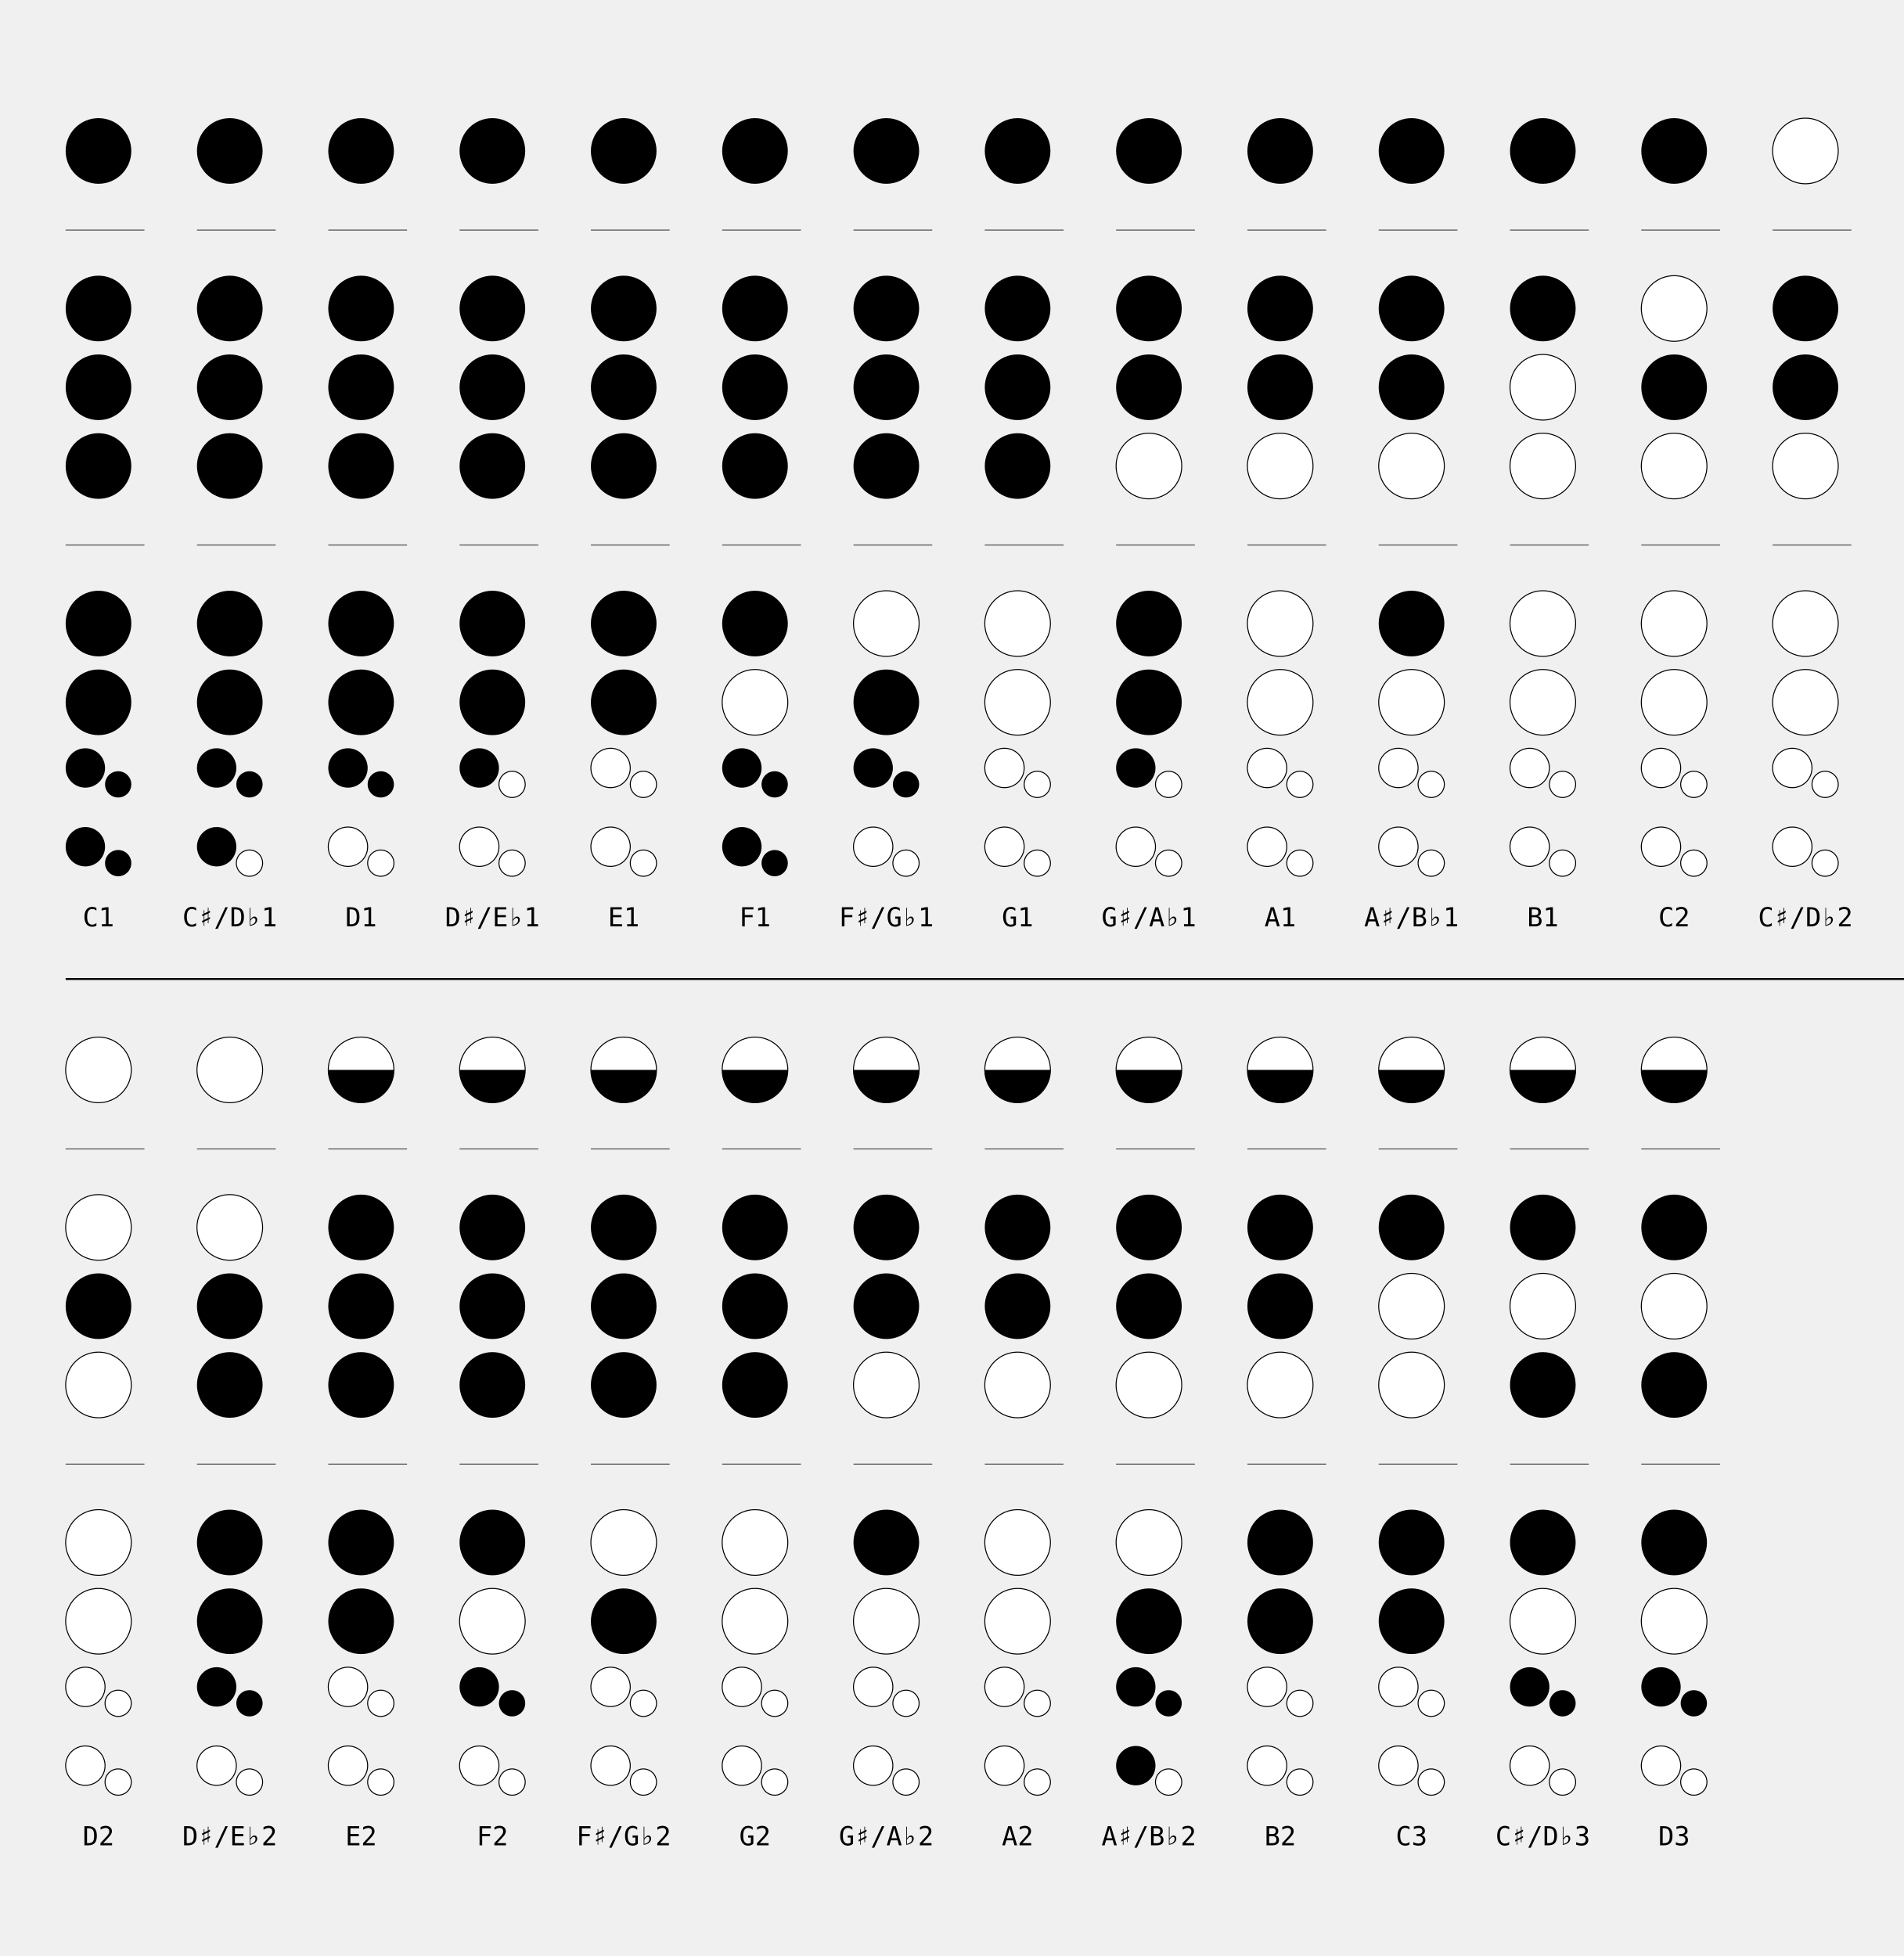
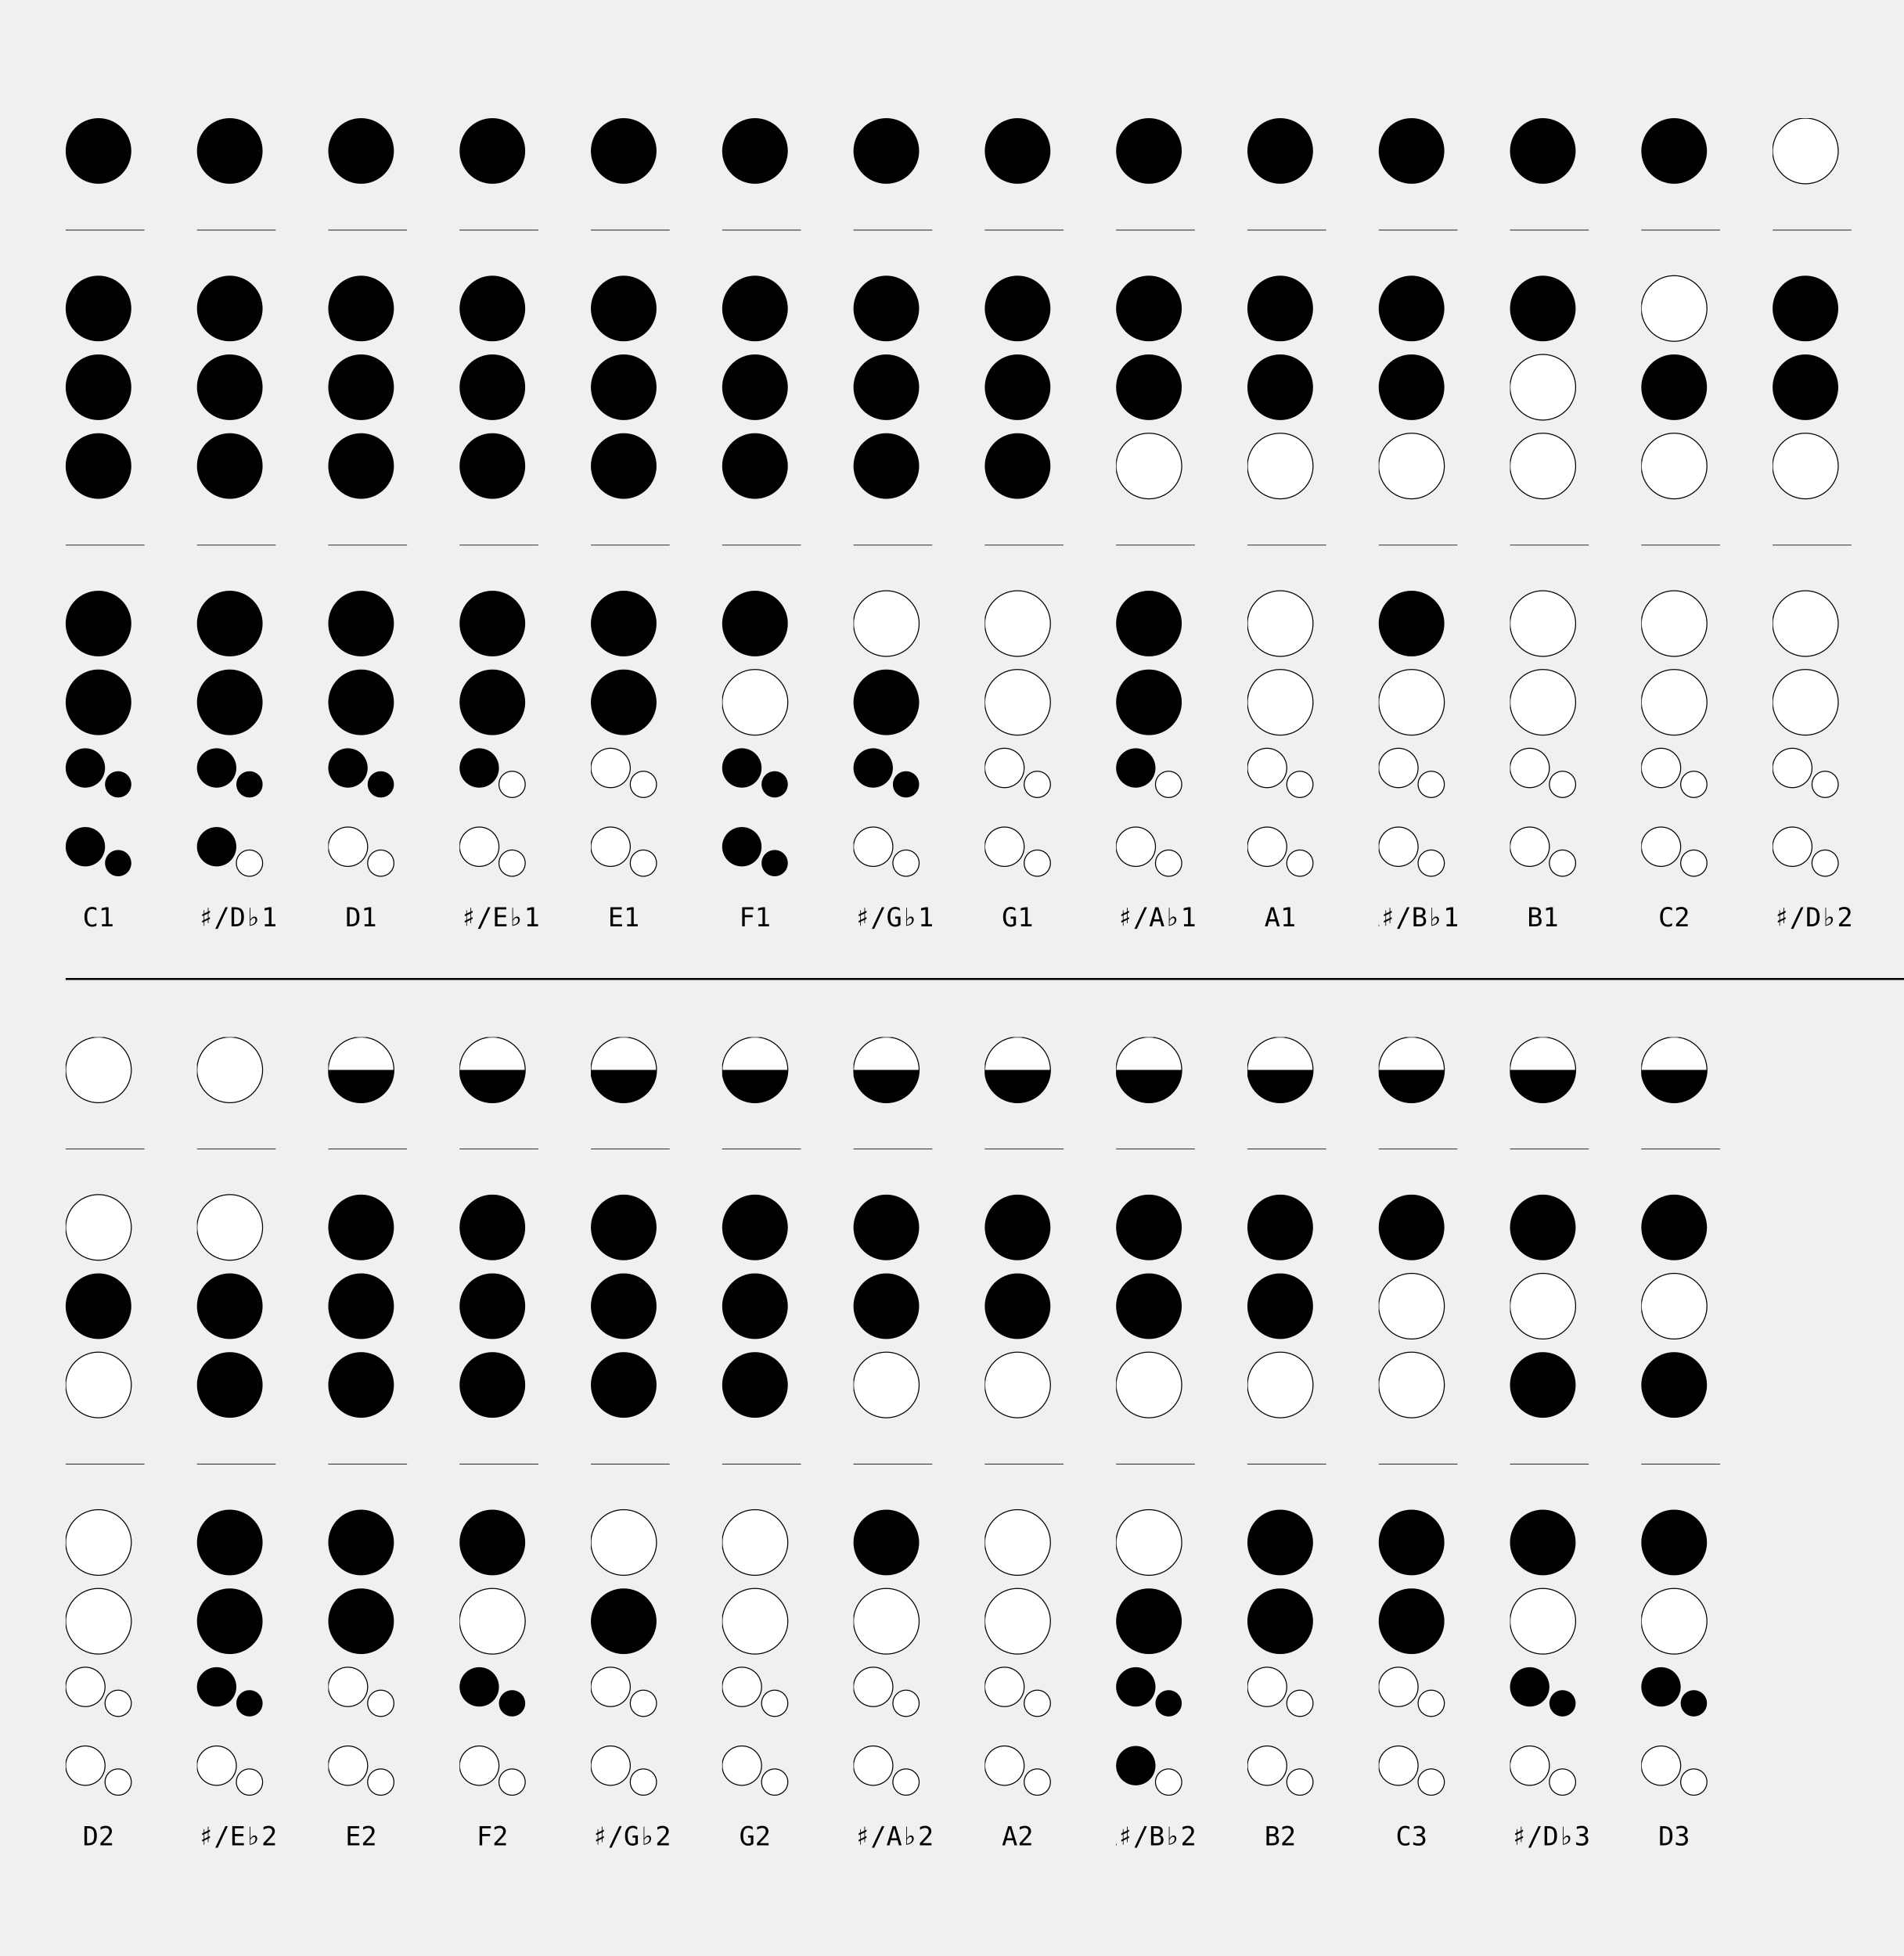
<svg xmlns="http://www.w3.org/2000/svg" viewBox="0 0 2900 2980">
  <defs>
    <circle cx="50" cy="50" r="50" id="pad" />
    <circle cx="80" cy="55" r="20" id="little-hole" />
    <circle cx="30" cy="30" r="30" id="big-hole" />
    <rect x="0" y="50" width="120" height="1" style="fill: black;" id="horizontal-line" />
    <path d="  M 0,50   A 50,50 0 0 0 100,50   Z  " fill="black" id="octave" />
  </defs>
  <style>
    .outline { fill: white; stroke: black; stroke-width: 1.5; }
  </style>
-   <g transform="translate(100,180)">
+   <svg x="100" y="180">
    <use x="0" y="0" href="#pad" />
    <use x="0" y="120" href="#horizontal-line" />
    <use x="0" y="240" href="#pad" />
    <use x="0" y="360" href="#pad" />
    <use x="0" y="480" href="#pad" />
    <use x="0" y="600" href="#horizontal-line" />
    <use x="0" y="720" href="#pad" />
    <use x="0" y="840" href="#pad" />
    <use x="0" y="960" href="#little-hole" />
    <use x="0" y="960" href="#big-hole" />
    <use x="0" y="1080" href="#little-hole" />
    <use x="0" y="1080" href="#big-hole" />
    <text x="50" y="1220" class="caption" font-size="40" font-family="monospace" text-anchor="middle" dominant-baseline="middle">  C1 </text>
-   </g>
-   <g transform="translate(300,180)">
+   </svg>
+   <svg x="300" y="180">
    <use x="0" y="0" href="#pad" />
    <use x="0" y="120" href="#horizontal-line" />
    <use x="0" y="240" href="#pad" />
    <use x="0" y="360" href="#pad" />
    <use x="0" y="480" href="#pad" />
    <use x="0" y="600" href="#horizontal-line" />
    <use x="0" y="720" href="#pad" />
    <use x="0" y="840" href="#pad" />
    <use x="0" y="960" href="#little-hole" />
    <use x="0" y="960" href="#big-hole" />
    <use x="0" y="1080" href="#little-hole" class="outline" />
    <use x="0" y="1080" href="#big-hole" />
    <text x="50" y="1220" class="caption" font-size="40" font-family="monospace" text-anchor="middle" dominant-baseline="middle">C♯/D♭1</text>
-   </g>
-   <g transform="translate(500,180)">
+   </svg>
+   <svg x="500" y="180">
    <use x="0" y="0" href="#pad" />
    <use x="0" y="120" href="#horizontal-line" />
    <use x="0" y="240" href="#pad" />
    <use x="0" y="360" href="#pad" />
    <use x="0" y="480" href="#pad" />
    <use x="0" y="600" href="#horizontal-line" />
    <use x="0" y="720" href="#pad" />
    <use x="0" y="840" href="#pad" />
    <use x="0" y="960" href="#little-hole" />
    <use x="0" y="960" href="#big-hole" />
    <use x="0" y="1080" href="#little-hole" class="outline" />
    <use x="0" y="1080" href="#big-hole" class="outline" />
    <text x="50" y="1220" class="caption" font-size="40" font-family="monospace" text-anchor="middle" dominant-baseline="middle">  D1 </text>
-   </g>
-   <g transform="translate(700,180)">
+   </svg>
+   <svg x="700" y="180">
    <use x="0" y="0" href="#pad" />
    <use x="0" y="120" href="#horizontal-line" />
    <use x="0" y="240" href="#pad" />
    <use x="0" y="360" href="#pad" />
    <use x="0" y="480" href="#pad" />
    <use x="0" y="600" href="#horizontal-line" />
    <use x="0" y="720" href="#pad" />
    <use x="0" y="840" href="#pad" />
    <use x="0" y="960" href="#little-hole" class="outline" />
    <use x="0" y="960" href="#big-hole" />
    <use x="0" y="1080" href="#little-hole" class="outline" />
    <use x="0" y="1080" href="#big-hole" class="outline" />
    <text x="50" y="1220" class="caption" font-size="40" font-family="monospace" text-anchor="middle" dominant-baseline="middle">D♯/E♭1</text>
-   </g>
-   <g transform="translate(900,180)">
+   </svg>
+   <svg x="900" y="180">
    <use x="0" y="0" href="#pad" />
    <use x="0" y="120" href="#horizontal-line" />
    <use x="0" y="240" href="#pad" />
    <use x="0" y="360" href="#pad" />
    <use x="0" y="480" href="#pad" />
    <use x="0" y="600" href="#horizontal-line" />
    <use x="0" y="720" href="#pad" />
    <use x="0" y="840" href="#pad" />
    <use x="0" y="960" href="#little-hole" class="outline" />
    <use x="0" y="960" href="#big-hole" class="outline" />
    <use x="0" y="1080" href="#little-hole" class="outline" />
    <use x="0" y="1080" href="#big-hole" class="outline" />
    <text x="50" y="1220" class="caption" font-size="40" font-family="monospace" text-anchor="middle" dominant-baseline="middle">  E1 </text>
-   </g>
-   <g transform="translate(1100,180)">
+   </svg>
+   <svg x="1100" y="180">
    <use x="0" y="0" href="#pad" />
    <use x="0" y="120" href="#horizontal-line" />
    <use x="0" y="240" href="#pad" />
    <use x="0" y="360" href="#pad" />
    <use x="0" y="480" href="#pad" />
    <use x="0" y="600" href="#horizontal-line" />
    <use x="0" y="720" href="#pad" />
    <use x="0" y="840" href="#pad" class="outline" />
    <use x="0" y="960" href="#little-hole" />
    <use x="0" y="960" href="#big-hole" />
    <use x="0" y="1080" href="#little-hole" />
    <use x="0" y="1080" href="#big-hole" />
    <text x="50" y="1220" class="caption" font-size="40" font-family="monospace" text-anchor="middle" dominant-baseline="middle">  F1 </text>
-   </g>
-   <g transform="translate(1300,180)">
+   </svg>
+   <svg x="1300" y="180">
    <use x="0" y="0" href="#pad" />
    <use x="0" y="120" href="#horizontal-line" />
    <use x="0" y="240" href="#pad" />
    <use x="0" y="360" href="#pad" />
    <use x="0" y="480" href="#pad" />
    <use x="0" y="600" href="#horizontal-line" />
    <use x="0" y="720" href="#pad" class="outline" />
    <use x="0" y="840" href="#pad" />
    <use x="0" y="960" href="#little-hole" />
    <use x="0" y="960" href="#big-hole" />
    <use x="0" y="1080" href="#little-hole" class="outline" />
    <use x="0" y="1080" href="#big-hole" class="outline" />
    <text x="50" y="1220" class="caption" font-size="40" font-family="monospace" text-anchor="middle" dominant-baseline="middle">F♯/G♭1</text>
-   </g>
-   <g transform="translate(1500,180)">
+   </svg>
+   <svg x="1500" y="180">
    <use x="0" y="0" href="#pad" />
    <use x="0" y="120" href="#horizontal-line" />
    <use x="0" y="240" href="#pad" />
    <use x="0" y="360" href="#pad" />
    <use x="0" y="480" href="#pad" />
    <use x="0" y="600" href="#horizontal-line" />
    <use x="0" y="720" href="#pad" class="outline" />
    <use x="0" y="840" href="#pad" class="outline" />
    <use x="0" y="960" href="#little-hole" class="outline" />
    <use x="0" y="960" href="#big-hole" class="outline" />
    <use x="0" y="1080" href="#little-hole" class="outline" />
    <use x="0" y="1080" href="#big-hole" class="outline" />
    <text x="50" y="1220" class="caption" font-size="40" font-family="monospace" text-anchor="middle" dominant-baseline="middle">  G1 </text>
-   </g>
-   <g transform="translate(1700,180)">
+   </svg>
+   <svg x="1700" y="180">
    <use x="0" y="0" href="#pad" />
    <use x="0" y="120" href="#horizontal-line" />
    <use x="0" y="240" href="#pad" />
    <use x="0" y="360" href="#pad" />
    <use x="0" y="480" href="#pad" class="outline" />
    <use x="0" y="600" href="#horizontal-line" />
    <use x="0" y="720" href="#pad" />
    <use x="0" y="840" href="#pad" />
    <use x="0" y="960" href="#little-hole" class="outline" />
    <use x="0" y="960" href="#big-hole" />
    <use x="0" y="1080" href="#little-hole" class="outline" />
    <use x="0" y="1080" href="#big-hole" class="outline" />
    <text x="50" y="1220" class="caption" font-size="40" font-family="monospace" text-anchor="middle" dominant-baseline="middle">G♯/A♭1</text>
-   </g>
-   <g transform="translate(1900,180)">
+   </svg>
+   <svg x="1900" y="180">
    <use x="0" y="0" href="#pad" />
    <use x="0" y="120" href="#horizontal-line" />
    <use x="0" y="240" href="#pad" />
    <use x="0" y="360" href="#pad" />
    <use x="0" y="480" href="#pad" class="outline" />
    <use x="0" y="600" href="#horizontal-line" />
    <use x="0" y="720" href="#pad" class="outline" />
    <use x="0" y="840" href="#pad" class="outline" />
    <use x="0" y="960" href="#little-hole" class="outline" />
    <use x="0" y="960" href="#big-hole" class="outline" />
    <use x="0" y="1080" href="#little-hole" class="outline" />
    <use x="0" y="1080" href="#big-hole" class="outline" />
    <text x="50" y="1220" class="caption" font-size="40" font-family="monospace" text-anchor="middle" dominant-baseline="middle">  A1 </text>
-   </g>
-   <g transform="translate(2100,180)">
+   </svg>
+   <svg x="2100" y="180">
    <use x="0" y="0" href="#pad" />
    <use x="0" y="120" href="#horizontal-line" />
    <use x="0" y="240" href="#pad" />
    <use x="0" y="360" href="#pad" />
    <use x="0" y="480" href="#pad" class="outline" />
    <use x="0" y="600" href="#horizontal-line" />
    <use x="0" y="720" href="#pad" />
    <use x="0" y="840" href="#pad" class="outline" />
    <use x="0" y="960" href="#little-hole" class="outline" />
    <use x="0" y="960" href="#big-hole" class="outline" />
    <use x="0" y="1080" href="#little-hole" class="outline" />
    <use x="0" y="1080" href="#big-hole" class="outline" />
    <text x="50" y="1220" class="caption" font-size="40" font-family="monospace" text-anchor="middle" dominant-baseline="middle">A♯/B♭1</text>
-   </g>
-   <g transform="translate(2300,180)">
+   </svg>
+   <svg x="2300" y="180">
    <use x="0" y="0" href="#pad" />
    <use x="0" y="120" href="#horizontal-line" />
    <use x="0" y="240" href="#pad" />
    <use x="0" y="360" href="#pad" class="outline" />
    <use x="0" y="480" href="#pad" class="outline" />
    <use x="0" y="600" href="#horizontal-line" />
    <use x="0" y="720" href="#pad" class="outline" />
    <use x="0" y="840" href="#pad" class="outline" />
    <use x="0" y="960" href="#little-hole" class="outline" />
    <use x="0" y="960" href="#big-hole" class="outline" />
    <use x="0" y="1080" href="#little-hole" class="outline" />
    <use x="0" y="1080" href="#big-hole" class="outline" />
    <text x="50" y="1220" class="caption" font-size="40" font-family="monospace" text-anchor="middle" dominant-baseline="middle">  B1 </text>
-   </g>
-   <g transform="translate(2500,180)">
+   </svg>
+   <svg x="2500" y="180">
    <use x="0" y="0" href="#pad" />
    <use x="0" y="120" href="#horizontal-line" />
    <use x="0" y="240" href="#pad" class="outline" />
    <use x="0" y="360" href="#pad" />
    <use x="0" y="480" href="#pad" class="outline" />
    <use x="0" y="600" href="#horizontal-line" />
    <use x="0" y="720" href="#pad" class="outline" />
    <use x="0" y="840" href="#pad" class="outline" />
    <use x="0" y="960" href="#little-hole" class="outline" />
    <use x="0" y="960" href="#big-hole" class="outline" />
    <use x="0" y="1080" href="#little-hole" class="outline" />
    <use x="0" y="1080" href="#big-hole" class="outline" />
    <text x="50" y="1220" class="caption" font-size="40" font-family="monospace" text-anchor="middle" dominant-baseline="middle">  C2 </text>
-   </g>
-   <g transform="translate(2700,180)">
+   </svg>
+   <svg x="2700" y="180">
    <use x="0" y="0" href="#pad" class="outline" />
    <use x="0" y="120" href="#horizontal-line" />
    <use x="0" y="240" href="#pad" />
    <use x="0" y="360" href="#pad" />
    <use x="0" y="480" href="#pad" class="outline" />
    <use x="0" y="600" href="#horizontal-line" />
    <use x="0" y="720" href="#pad" class="outline" />
    <use x="0" y="840" href="#pad" class="outline" />
    <use x="0" y="960" href="#little-hole" class="outline" />
    <use x="0" y="960" href="#big-hole" class="outline" />
    <use x="0" y="1080" href="#little-hole" class="outline" />
    <use x="0" y="1080" href="#big-hole" class="outline" />
    <text x="50" y="1220" class="caption" font-size="40" font-family="monospace" text-anchor="middle" dominant-baseline="middle">C♯/D♭2</text>
-   </g>
+   </svg>
  <rect x="100" y="1490" width="2900" height="3" />
-   <g transform="translate(100,1580)">
+   <svg x="100" y="1580">
    <use x="0" y="0" href="#pad" class="outline" />
    <use x="0" y="120" href="#horizontal-line" />
    <use x="0" y="240" href="#pad" class="outline" />
    <use x="0" y="360" href="#pad" />
    <use x="0" y="480" href="#pad" class="outline" />
    <use x="0" y="600" href="#horizontal-line" />
    <use x="0" y="720" href="#pad" class="outline" />
    <use x="0" y="840" href="#pad" class="outline" />
    <use x="0" y="960" href="#little-hole" class="outline" />
    <use x="0" y="960" href="#big-hole" class="outline" />
    <use x="0" y="1080" href="#little-hole" class="outline" />
    <use x="0" y="1080" href="#big-hole" class="outline" />
    <text x="50" y="1220" class="caption" font-size="40" font-family="monospace" text-anchor="middle" dominant-baseline="middle">  D2 </text>
-   </g>
-   <g transform="translate(300,1580)">
+   </svg>
+   <svg x="300" y="1580">
    <use x="0" y="0" href="#pad" class="outline" />
    <use x="0" y="120" href="#horizontal-line" />
    <use x="0" y="240" href="#pad" class="outline" />
    <use x="0" y="360" href="#pad" />
    <use x="0" y="480" href="#pad" />
    <use x="0" y="600" href="#horizontal-line" />
    <use x="0" y="720" href="#pad" />
    <use x="0" y="840" href="#pad" />
    <use x="0" y="960" href="#little-hole" />
    <use x="0" y="960" href="#big-hole" />
    <use x="0" y="1080" href="#little-hole" class="outline" />
    <use x="0" y="1080" href="#big-hole" class="outline" />
    <text x="50" y="1220" class="caption" font-size="40" font-family="monospace" text-anchor="middle" dominant-baseline="middle">D♯/E♭2</text>
-   </g>
-   <g transform="translate(500,1580)">
+   </svg>
+   <svg x="500" y="1580">
    <use x="0" y="0" href="#pad" class="outline" />
    <use x="0" y="0" href="#octave" />
    <use x="0" y="120" href="#horizontal-line" />
    <use x="0" y="240" href="#pad" />
    <use x="0" y="360" href="#pad" />
    <use x="0" y="480" href="#pad" />
    <use x="0" y="600" href="#horizontal-line" />
    <use x="0" y="720" href="#pad" />
    <use x="0" y="840" href="#pad" />
    <use x="0" y="960" href="#little-hole" class="outline" />
    <use x="0" y="960" href="#big-hole" class="outline" />
    <use x="0" y="1080" href="#little-hole" class="outline" />
    <use x="0" y="1080" href="#big-hole" class="outline" />
    <text x="50" y="1220" class="caption" font-size="40" font-family="monospace" text-anchor="middle" dominant-baseline="middle">  E2 </text>
-   </g>
-   <g transform="translate(700,1580)">
+   </svg>
+   <svg x="700" y="1580">
    <use x="0" y="0" href="#pad" class="outline" />
    <use x="0" y="0" href="#octave" />
    <use x="0" y="120" href="#horizontal-line" />
    <use x="0" y="240" href="#pad" />
    <use x="0" y="360" href="#pad" />
    <use x="0" y="480" href="#pad" />
    <use x="0" y="600" href="#horizontal-line" />
    <use x="0" y="720" href="#pad" />
    <use x="0" y="840" href="#pad" class="outline" />
    <use x="0" y="960" href="#little-hole" />
    <use x="0" y="960" href="#big-hole" />
    <use x="0" y="1080" href="#little-hole" class="outline" />
    <use x="0" y="1080" href="#big-hole" class="outline" />
    <text x="50" y="1220" class="caption" font-size="40" font-family="monospace" text-anchor="middle" dominant-baseline="middle">  F2 </text>
-   </g>
-   <g transform="translate(900,1580)">
+   </svg>
+   <svg x="900" y="1580">
    <use x="0" y="0" href="#pad" class="outline" />
    <use x="0" y="0" href="#octave" />
    <use x="0" y="120" href="#horizontal-line" />
    <use x="0" y="240" href="#pad" />
    <use x="0" y="360" href="#pad" />
    <use x="0" y="480" href="#pad" />
    <use x="0" y="600" href="#horizontal-line" />
    <use x="0" y="720" href="#pad" class="outline" />
    <use x="0" y="840" href="#pad" />
    <use x="0" y="960" href="#little-hole" class="outline" />
    <use x="0" y="960" href="#big-hole" class="outline" />
    <use x="0" y="1080" href="#little-hole" class="outline" />
    <use x="0" y="1080" href="#big-hole" class="outline" />
    <text x="50" y="1220" class="caption" font-size="40" font-family="monospace" text-anchor="middle" dominant-baseline="middle">F♯/G♭2</text>
-   </g>
-   <g transform="translate(1100,1580)">
+   </svg>
+   <svg x="1100" y="1580">
    <use x="0" y="0" href="#pad" class="outline" />
    <use x="0" y="0" href="#octave" />
    <use x="0" y="120" href="#horizontal-line" />
    <use x="0" y="240" href="#pad" />
    <use x="0" y="360" href="#pad" />
    <use x="0" y="480" href="#pad" />
    <use x="0" y="600" href="#horizontal-line" />
    <use x="0" y="720" href="#pad" class="outline" />
    <use x="0" y="840" href="#pad" class="outline" />
    <use x="0" y="960" href="#little-hole" class="outline" />
    <use x="0" y="960" href="#big-hole" class="outline" />
    <use x="0" y="1080" href="#little-hole" class="outline" />
    <use x="0" y="1080" href="#big-hole" class="outline" />
    <text x="50" y="1220" class="caption" font-size="40" font-family="monospace" text-anchor="middle" dominant-baseline="middle">  G2 </text>
-   </g>
-   <g transform="translate(1300,1580)">
+   </svg>
+   <svg x="1300" y="1580">
    <use x="0" y="0" href="#pad" class="outline" />
    <use x="0" y="0" href="#octave" />
    <use x="0" y="120" href="#horizontal-line" />
    <use x="0" y="240" href="#pad" />
    <use x="0" y="360" href="#pad" />
    <use x="0" y="480" href="#pad" class="outline" />
    <use x="0" y="600" href="#horizontal-line" />
    <use x="0" y="720" href="#pad" />
    <use x="0" y="840" href="#pad" class="outline" />
    <use x="0" y="960" href="#little-hole" class="outline" />
    <use x="0" y="960" href="#big-hole" class="outline" />
    <use x="0" y="1080" href="#little-hole" class="outline" />
    <use x="0" y="1080" href="#big-hole" class="outline" />
    <text x="50" y="1220" class="caption" font-size="40" font-family="monospace" text-anchor="middle" dominant-baseline="middle">G♯/A♭2</text>
-   </g>
-   <g transform="translate(1500,1580)">
+   </svg>
+   <svg x="1500" y="1580">
    <use x="0" y="0" href="#pad" class="outline" />
    <use x="0" y="0" href="#octave" />
    <use x="0" y="120" href="#horizontal-line" />
    <use x="0" y="240" href="#pad" />
    <use x="0" y="360" href="#pad" />
    <use x="0" y="480" href="#pad" class="outline" />
    <use x="0" y="600" href="#horizontal-line" />
    <use x="0" y="720" href="#pad" class="outline" />
    <use x="0" y="840" href="#pad" class="outline" />
    <use x="0" y="960" href="#little-hole" class="outline" />
    <use x="0" y="960" href="#big-hole" class="outline" />
    <use x="0" y="1080" href="#little-hole" class="outline" />
    <use x="0" y="1080" href="#big-hole" class="outline" />
    <text x="50" y="1220" class="caption" font-size="40" font-family="monospace" text-anchor="middle" dominant-baseline="middle">  A2 </text>
-   </g>
-   <g transform="translate(1700,1580)">
+   </svg>
+   <svg x="1700" y="1580">
    <use x="0" y="0" href="#pad" class="outline" />
    <use x="0" y="0" href="#octave" />
    <use x="0" y="120" href="#horizontal-line" />
    <use x="0" y="240" href="#pad" />
    <use x="0" y="360" href="#pad" />
    <use x="0" y="480" href="#pad" class="outline" />
    <use x="0" y="600" href="#horizontal-line" />
    <use x="0" y="720" href="#pad" class="outline" />
    <use x="0" y="840" href="#pad" />
    <use x="0" y="960" href="#little-hole" />
    <use x="0" y="960" href="#big-hole" />
    <use x="0" y="1080" href="#little-hole" class="outline" />
    <use x="0" y="1080" href="#big-hole" />
    <text x="50" y="1220" class="caption" font-size="40" font-family="monospace" text-anchor="middle" dominant-baseline="middle">A♯/B♭2</text>
-   </g>
-   <g transform="translate(1900,1580)">
+   </svg>
+   <svg x="1900" y="1580">
    <use x="0" y="0" href="#pad" class="outline" />
    <use x="0" y="0" href="#octave" />
    <use x="0" y="120" href="#horizontal-line" />
    <use x="0" y="240" href="#pad" />
    <use x="0" y="360" href="#pad" />
    <use x="0" y="480" href="#pad" class="outline" />
    <use x="0" y="600" href="#horizontal-line" />
    <use x="0" y="720" href="#pad" />
    <use x="0" y="840" href="#pad" />
    <use x="0" y="960" href="#little-hole" class="outline" />
    <use x="0" y="960" href="#big-hole" class="outline" />
    <use x="0" y="1080" href="#little-hole" class="outline" />
    <use x="0" y="1080" href="#big-hole" class="outline" />
    <text x="50" y="1220" class="caption" font-size="40" font-family="monospace" text-anchor="middle" dominant-baseline="middle">  B2 </text>
-   </g>
-   <g transform="translate(2100,1580)">
+   </svg>
+   <svg x="2100" y="1580">
    <use x="0" y="0" href="#pad" class="outline" />
    <use x="0" y="0" href="#octave" />
    <use x="0" y="120" href="#horizontal-line" />
    <use x="0" y="240" href="#pad" />
    <use x="0" y="360" href="#pad" class="outline" />
    <use x="0" y="480" href="#pad" class="outline" />
    <use x="0" y="600" href="#horizontal-line" />
    <use x="0" y="720" href="#pad" />
    <use x="0" y="840" href="#pad" />
    <use x="0" y="960" href="#little-hole" class="outline" />
    <use x="0" y="960" href="#big-hole" class="outline" />
    <use x="0" y="1080" href="#little-hole" class="outline" />
    <use x="0" y="1080" href="#big-hole" class="outline" />
    <text x="50" y="1220" class="caption" font-size="40" font-family="monospace" text-anchor="middle" dominant-baseline="middle">  C3 </text>
-   </g>
-   <g transform="translate(2300,1580)">
+   </svg>
+   <svg x="2300" y="1580">
    <use x="0" y="0" href="#pad" class="outline" />
    <use x="0" y="0" href="#octave" />
    <use x="0" y="120" href="#horizontal-line" />
    <use x="0" y="240" href="#pad" />
    <use x="0" y="360" href="#pad" class="outline" />
    <use x="0" y="480" href="#pad" />
    <use x="0" y="600" href="#horizontal-line" />
    <use x="0" y="720" href="#pad" />
    <use x="0" y="840" href="#pad" class="outline" />
    <use x="0" y="960" href="#little-hole" />
    <use x="0" y="960" href="#big-hole" />
    <use x="0" y="1080" href="#little-hole" class="outline" />
    <use x="0" y="1080" href="#big-hole" class="outline" />
    <text x="50" y="1220" class="caption" font-size="40" font-family="monospace" text-anchor="middle" dominant-baseline="middle">C♯/D♭3</text>
-   </g>
-   <g transform="translate(2500,1580)">
+   </svg>
+   <svg x="2500" y="1580">
    <use x="0" y="0" href="#pad" class="outline" />
    <use x="0" y="0" href="#octave" />
    <use x="0" y="120" href="#horizontal-line" />
    <use x="0" y="240" href="#pad" />
    <use x="0" y="360" href="#pad" class="outline" />
    <use x="0" y="480" href="#pad" />
    <use x="0" y="600" href="#horizontal-line" />
    <use x="0" y="720" href="#pad" />
    <use x="0" y="840" href="#pad" class="outline" />
    <use x="0" y="960" href="#little-hole" />
    <use x="0" y="960" href="#big-hole" />
    <use x="0" y="1080" href="#little-hole" class="outline" />
    <use x="0" y="1080" href="#big-hole" class="outline" />
    <text x="50" y="1220" class="caption" font-size="40" font-family="monospace" text-anchor="middle" dominant-baseline="middle">  D3 </text>
-   </g>
+   </svg>
</svg>
